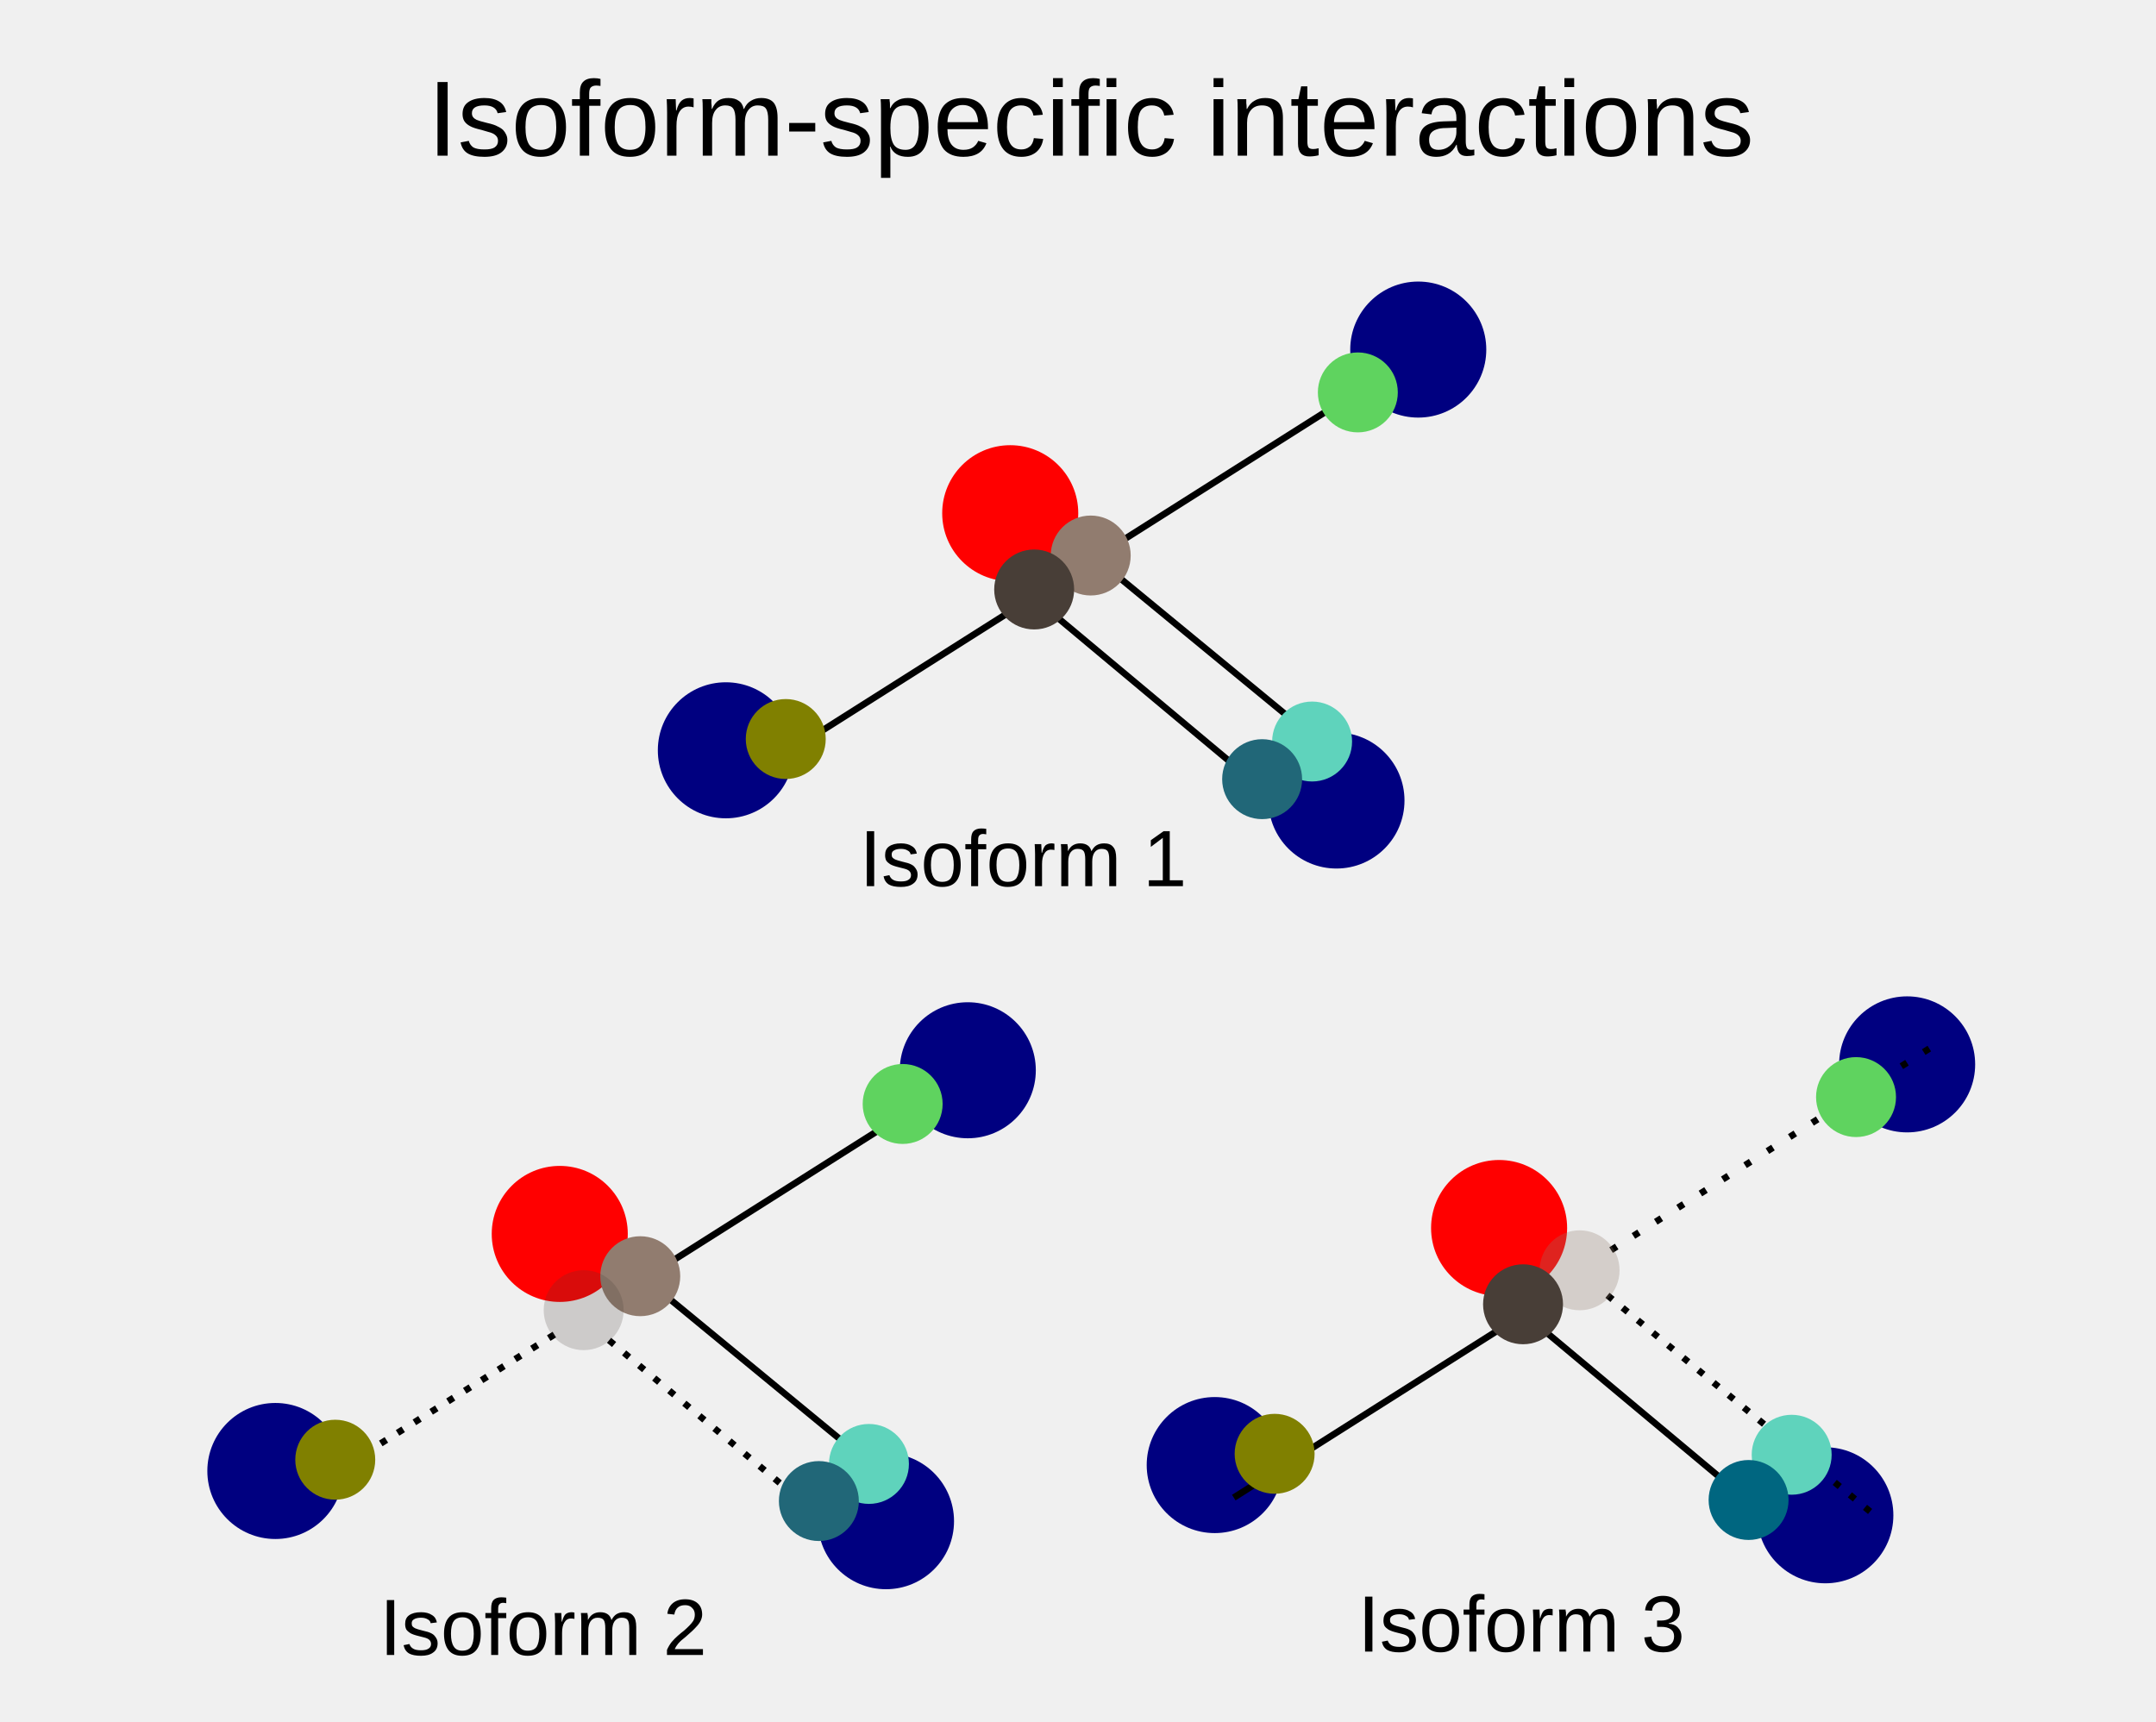
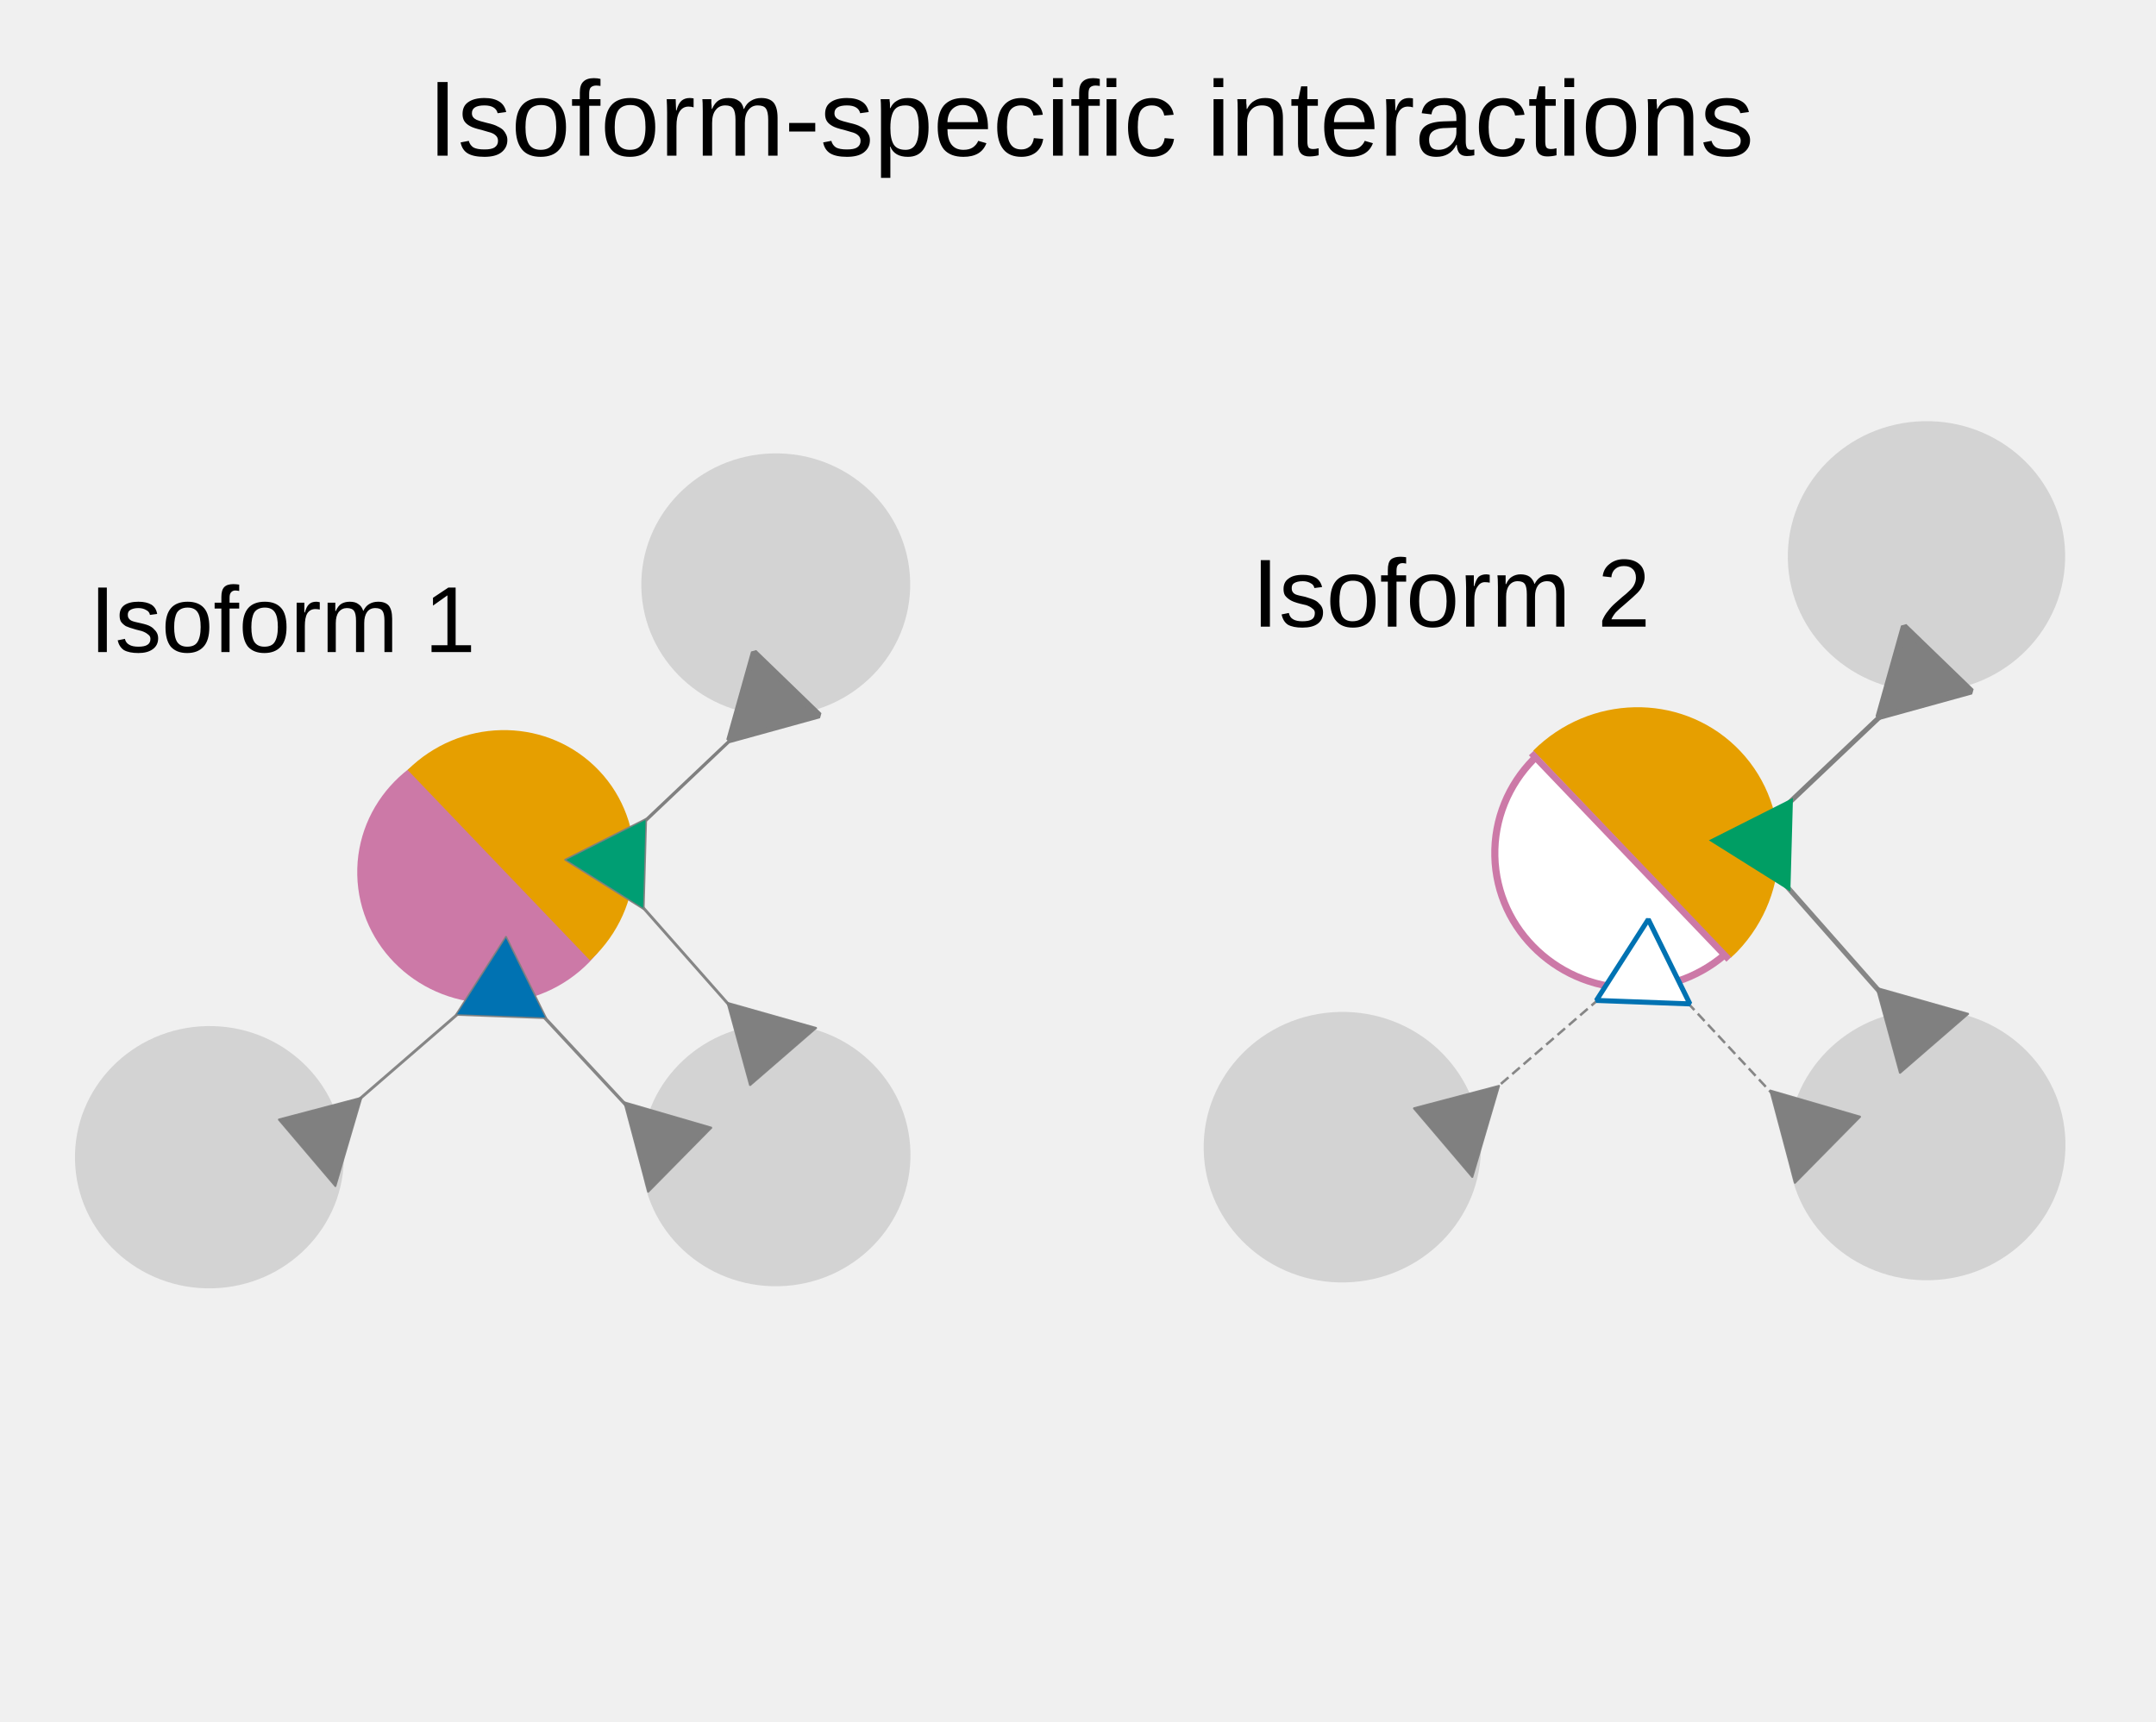
<svg xmlns="http://www.w3.org/2000/svg" width="86.461mm" height="69.039mm" viewBox="0 0 86.461 69.039" version="1.1" id="svg1231">
  <defs id="defs1225" />
  <g id="layer1" transform="translate(-72.9973,-172.0496)">
    <flowRoot xml:space="preserve" id="flowRoot2140" style="font-style:normal;font-weight:normal;font-size:8px;line-height:1.25;font-family:sans-serif;letter-spacing:0px;word-spacing:0px;fill:#000000;fill-opacity:1;stroke:none" transform="scale(0.2645833)">
      <flowRegion id="flowRegion2142">
        <rect id="rect2144" width="405.714" height="400.714" x="214.286" y="571.805" />
      </flowRegion>
      <flowPara id="flowPara2146" />
    </flowRoot>
    <path style="fill:none;stroke:#000000;stroke-width:0.265px;stroke-linecap:butt;stroke-linejoin:miter;stroke-opacity:1" d="m 155.661,171.153 v 0" id="path23288" />
-     <path style="fill:none;stroke:#000000;stroke-width:0.265;stroke-linecap:butt;stroke-linejoin:miter;stroke-miterlimit:4;stroke-dasharray:0.265, 0.53;stroke-dashoffset:0;stroke-opacity:1" d="m 95.227,225.576 c -12.238,7.676 -12.238,7.676 -12.238,7.676 v 0 0" id="path748-4-3-8-3" />
-     <circle r="2.728" cy="231.047" cx="84.04" id="path67-2-7-1-5-5-5-4-2" style="fill:#000080;stroke-width:0.265" />
-     <circle r="1.603" cy="230.595" cx="86.442" id="circle5473-55-7-5" style="fill:#808000;fill-opacity:1;stroke-width:0.265" />
-     <text xml:space="preserve" style="font-style:normal;font-weight:normal;font-size:3.172px;line-height:1.25;font-family:sans-serif;letter-spacing:0px;word-spacing:0px;fill:#000000;fill-opacity:1;stroke:none;stroke-width:0.265" x="108.261" y="206.062" id="text6235" transform="scale(0.9926378,1.007417)">
-       <tspan id="tspan6233" x="108.261" y="206.062" style="font-style:normal;font-variant:normal;font-weight:normal;font-stretch:normal;font-family:Arial;-inkscape-font-specification:Arial;stroke-width:0.265">Isoform 1</tspan>
-     </text>
-     <path style="fill:none;stroke:#000000;stroke-width:0.265px;stroke-linecap:butt;stroke-linejoin:miter;stroke-opacity:1" d="m 115.974,195.015 c -13.007,8.238 -13.007,8.238 -13.007,8.238 v 0 0" id="path748-4-3-5" />
-     <path style="fill:none;stroke:#000000;stroke-width:0.265px;stroke-linecap:butt;stroke-linejoin:miter;stroke-opacity:1" d="m 115.974,195.015 c 13.007,-8.238 13.007,-8.238 13.007,-8.238" id="path752-5-0-2" />
-     <circle r="2.728" cy="186.07" cx="129.873" id="path67-2-7-1-5-8-2" style="fill:#000080;stroke-width:0.265" />
-     <circle r="2.728" cy="202.142" cx="102.106" id="path67-2-7-1-5-5-5-6" style="fill:#000080;stroke-width:0.265" />
-     <circle r="2.728" cy="192.633" cx="113.51" id="path67-2-7-1-5-6-4-9" style="fill:#ff0000;stroke-width:0.265" />
-     <circle r="2.728" cy="204.156" cx="126.593" id="path67-2-7-1-5-4-9-6" style="fill:#000080;stroke-width:0.265" />
-     <path id="path5467-9" d="m 115.974,193.642 c 10.839,8.924 10.839,8.924 10.839,8.924" style="fill:none;stroke:#000000;stroke-width:0.262;stroke-linecap:butt;stroke-linejoin:miter;stroke-miterlimit:4;stroke-dasharray:none;stroke-dashoffset:0;stroke-opacity:1" />
-     <path id="path5475-5" d="m 114.89,196.388 c 9.033,7.551 9.033,7.551 9.033,7.551" style="fill:none;stroke:#000000;stroke-width:0.262;stroke-linecap:butt;stroke-linejoin:miter;stroke-miterlimit:4;stroke-dasharray:none;stroke-dashoffset:0;stroke-opacity:1" />
-     <circle r="1.603" cy="194.33" cx="116.738" id="circle5473-5-8" style="fill:#917c6f;fill-opacity:1;stroke-width:0.265" />
-     <circle r="1.603" cy="201.69" cx="104.508" id="circle5473-55-2" style="fill:#808000;fill-opacity:1;stroke-width:0.265" />
-     <circle r="1.603" cy="195.692" cx="114.47" id="circle5473-75" style="fill:#483e37;fill-opacity:1;stroke-width:0.265" />
-     <circle r="1.603" cy="187.788" cx="127.45" id="circle5473-2-6-8-9" style="fill:#5fd35f;fill-opacity:1;stroke-width:0.265" />
-     <circle r="1.603" cy="201.79" cx="125.616" id="circle5473-1-5-8-2" style="fill:#5fd3bc;fill-opacity:1;stroke-width:0.265" />
-     <circle r="1.603" cy="203.3" cx="123.612" id="circle5473-6-5" style="fill:#216778;fill-opacity:1;stroke-width:0.265" />
-     <path style="fill:none;stroke:#000000;stroke-width:0.265px;stroke-linecap:butt;stroke-linejoin:miter;stroke-opacity:1" d="m 97.908,223.92 c 13.007,-8.238 13.007,-8.238 13.007,-8.238" id="path752-5-0-3-0" />
-     <circle r="2.728" cy="214.975" cx="111.808" id="path67-2-7-1-5-8-5-0" style="fill:#000080;stroke-width:0.265" />
-     <circle r="2.728" cy="221.539" cx="95.445" id="path67-2-7-1-5-6-4-0-5" style="fill:#ff0000;stroke-width:0.265" />
-     <circle r="2.728" cy="233.061" cx="108.528" id="path67-2-7-1-5-4-9-3-6" style="fill:#000080;stroke-width:0.265" />
-     <path id="path5467-6-9" d="m 97.908,222.547 c 10.839,8.924 10.839,8.924 10.839,8.924" style="fill:none;stroke:#000000;stroke-width:0.262;stroke-linecap:butt;stroke-linejoin:miter;stroke-miterlimit:4;stroke-dasharray:none;stroke-dashoffset:0;stroke-opacity:1" />
-     <path id="path5475-7-2" d="m 97.422,225.806 c 9.033,7.551 9.033,7.551 9.033,7.551" style="fill:none;stroke:#000000;stroke-width:0.262;stroke-linecap:butt;stroke-linejoin:miter;stroke-miterlimit:4;stroke-dasharray:0.262, 0.525;stroke-dashoffset:0;stroke-opacity:1" />
-     <circle r="1.603" cy="223.235" cx="98.673" id="circle5473-5-6-7" style="fill:#917c6f;fill-opacity:1;stroke-width:0.265" />
-     <circle r="1.603" cy="224.597" cx="96.404" id="circle5473-7-3" style="fill:#483e37;fill-opacity:0.205;stroke-width:0.265" />
-     <circle r="1.603" cy="216.327" cx="109.196" id="circle5473-2-6-1-1" style="fill:#5fd35f;fill-opacity:1;stroke-width:0.265" />
-     <circle r="1.603" cy="230.764" cx="107.844" id="circle5473-1-5-1-2" style="fill:#5fd3bc;fill-opacity:1;stroke-width:0.265" />
-     <circle r="1.603" cy="232.253" cx="105.836" id="circle5473-6-6-4" style="fill:#216778;fill-opacity:1;stroke-width:0.265" />
-     <circle r="2.728" cy="214.739" cx="149.478" id="path67-2-7-1-5-8-57-2" style="fill:#000080;stroke-width:0.265" />
-     <circle r="2.728" cy="230.81" cx="121.711" id="path67-2-7-1-5-5-5-46-2" style="fill:#000080;stroke-width:0.265" />
-     <circle r="2.728" cy="232.824" cx="146.198" id="path67-2-7-1-5-4-9-2-1" style="fill:#000080;stroke-width:0.265" />
-     <path style="fill:none;stroke:#000000;stroke-width:0.265;stroke-linecap:butt;stroke-linejoin:miter;stroke-miterlimit:4;stroke-dasharray:0.265, 0.795;stroke-dashoffset:0;stroke-opacity:1" d="m 137.606,222.187 c 13.007,-8.238 13.007,-8.238 13.007,-8.238" id="path752-5-0-9-7" />
-     <path style="fill:none;stroke:#000000;stroke-width:0.265px;stroke-linecap:butt;stroke-linejoin:miter;stroke-opacity:1" d="m 135.482,223.877 c -13.007,8.238 -13.007,8.238 -13.007,8.238 v 0 0" id="path748-4-3-1-2" />
-     <circle r="2.728" cy="221.302" cx="133.115" id="path67-2-7-1-5-6-4-7-0" style="fill:#ff0000;stroke-width:0.265" />
-     <path id="path5467-67-7" d="m 137.461,224.001 c 10.839,8.924 10.839,8.924 10.839,8.924" style="fill:none;stroke:#000000;stroke-width:0.262;stroke-linecap:butt;stroke-linejoin:miter;stroke-miterlimit:4;stroke-dasharray:0.262, 0.525;stroke-dashoffset:0;stroke-opacity:1" />
-     <path id="path5475-1-0" d="m 134.494,225.057 c 9.033,7.551 9.033,7.551 9.033,7.551" style="fill:none;stroke:#000000;stroke-width:0.262;stroke-linecap:butt;stroke-linejoin:miter;stroke-miterlimit:4;stroke-dasharray:none;stroke-dashoffset:0;stroke-opacity:1" />
-     <circle r="1.603" cy="222.998" cx="136.343" id="circle5473-5-2-5" style="fill:#917c6f;fill-opacity:0.286;stroke-width:0.265" />
-     <circle r="1.603" cy="216.051" cx="147.429" id="circle5473-2-6-7" style="fill:#5fd35f;fill-opacity:1;stroke-width:0.265" />
-     <circle r="1.603" cy="230.358" cx="124.113" id="circle5473-55-3-3" style="fill:#808000;fill-opacity:1;stroke-width:0.265" />
-     <circle r="1.603" cy="224.361" cx="134.075" id="circle5473-9-4" style="fill:#483e37;fill-opacity:1;stroke-width:0.265" />
-     <circle r="1.603" cy="230.396" cx="144.848" id="circle5473-1-5-6" style="fill:#5fd3bc;fill-opacity:1;stroke-width:0.265" />
-     <circle r="1.603" cy="232.21" cx="143.12" id="circle5473-6-2-6" style="fill:#006680;fill-opacity:1;stroke-width:0.265" />
-     <text xml:space="preserve" style="font-style:normal;font-weight:normal;font-size:3.172px;line-height:1.25;font-family:sans-serif;letter-spacing:0px;word-spacing:0px;fill:#000000;fill-opacity:1;stroke:none;stroke-width:0.265" x="88.872" y="236.671" id="text6235-8" transform="scale(0.9926378,1.007417)">
-       <tspan id="tspan6233-8" x="88.872" y="236.671" style="font-style:normal;font-variant:normal;font-weight:normal;font-stretch:normal;font-family:Arial;-inkscape-font-specification:Arial;stroke-width:0.265">Isoform 2</tspan>
-     </text>
-     <text xml:space="preserve" style="font-style:normal;font-weight:normal;font-size:3.172px;line-height:1.25;font-family:sans-serif;letter-spacing:0px;word-spacing:0px;fill:#000000;fill-opacity:1;stroke:none;stroke-width:0.265" x="128.39" y="236.536" id="text6235-88" transform="scale(0.9926378,1.007417)">
-       <tspan id="tspan6233-2" x="128.39" y="236.536" style="font-style:normal;font-variant:normal;font-weight:normal;font-stretch:normal;font-family:Arial;-inkscape-font-specification:Arial;stroke-width:0.265">Isoform 3</tspan>
-     </text>
    <text xml:space="preserve" style="font-style:normal;font-weight:normal;font-size:9.266px;line-height:1.25;font-family:sans-serif;letter-spacing:0px;word-spacing:0px;fill:#000000;fill-opacity:1;stroke:none;stroke-width:0.265" x="90.152" y="178.294" id="text6344">
      <tspan id="tspan6342" x="90.152" y="178.294" style="font-style:normal;font-variant:normal;font-weight:normal;font-stretch:normal;font-size:4.29px;font-family:Arial;-inkscape-font-specification:Arial;stroke-width:0.265">Isoform-specific interactions</tspan>
    </text>
+     <g id="g4229" transform="matrix(1.24553,0,0,1.24553,-19.32712,-46.16224)" style="stroke-width:0.803">
+       <text transform="scale(0.9927244,1.007329)" id="text6235-7" y="194.763" x="77.569" style="font-style:normal;font-weight:normal;font-size:3.007px;line-height:1.25;font-family:sans-serif;letter-spacing:0px;word-spacing:0px;fill:#000000;fill-opacity:1;stroke:none;stroke-width:0.182" xml:space="preserve">
+         <tspan style="font-style:normal;font-variant:normal;font-weight:normal;font-stretch:normal;font-family:Arial;-inkscape-font-specification:Arial;stroke-width:0.182" y="194.763" x="77.569" id="tspan6233-22">Isoform 1</tspan>
+       </text>
+       <text transform="scale(0.9927244,1.007329)" id="text6235-8-2" y="193.957" x="115.276" style="font-style:normal;font-weight:normal;font-size:3.101px;line-height:1.25;font-family:sans-serif;letter-spacing:0px;word-spacing:0px;fill:#000000;fill-opacity:1;stroke:none;stroke-width:0.188" xml:space="preserve">
+         <tspan style="font-style:normal;font-variant:normal;font-weight:normal;font-stretch:normal;font-family:Arial;-inkscape-font-specification:Arial;stroke-width:0.188" y="193.957" x="115.276" id="tspan6233-8-2">Isoform 2</tspan>
+       </text>
+       <ellipse transform="rotate(-1.311839)" ry="4.223" rx="4.329" style="display:inline;fill:#d3d3d3;fill-opacity:1;stroke:none;stroke-width:0.222;stroke-opacity:0.941" id="path67-2-7-1-5-5-5-5" cx="75.982" cy="214.255" />
+       <path transform="matrix(0.118531,0.1195815,-0.1195815,0.118531,85.8063,192.6598)" d="M 76.729,85.333 -7.251,54.444 61.49,-2.84 Z" id="path3840-2" style="display:inline;opacity:0;fill:#1e8000;fill-opacity:0.672;fill-rule:nonzero;stroke:#eb00d6;stroke-width:0.313;stroke-linejoin:bevel;stroke-miterlimit:4;stroke-dasharray:none;stroke-dashoffset:0;stroke-opacity:1" />
+       <path transform="matrix(0.118531,0.1195815,-0.1195815,0.118531,85.8063,192.6598)" d="M 75.406,84.01 -6.507,70.449 46.194,6.291 Z" id="path3844-4" style="display:inline;opacity:0;fill:#1e8000;fill-opacity:0.672;fill-rule:nonzero;stroke:#eb00d6;stroke-width:0.313;stroke-linejoin:bevel;stroke-miterlimit:4;stroke-dasharray:none;stroke-dashoffset:0;stroke-opacity:1" />
+       <ellipse transform="rotate(-1.311839)" ry="4.223" rx="4.329" style="display:inline;fill:#d3d3d3;fill-opacity:1;stroke-width:0.222" id="path67-2-7-1-5-5-5-0-1-2" cx="94.634" cy="196.236" />
+       <ellipse transform="rotate(-1.311839)" ry="4.223" rx="4.329" style="display:inline;fill:#d3d3d3;fill-opacity:1;stroke:none;stroke-width:0.222;stroke-opacity:0.941" id="path67-2-7-1-5-5-5-0-1-9-8" cx="94.222" cy="214.605" />
+       <ellipse transform="rotate(-1.311839)" ry="4.223" rx="4.329" style="display:inline;fill:#cc79a7;fill-opacity:1;stroke-width:0.222" id="path67-2-7-1-5-5-5-0-2" cx="85.278" cy="205.283" />
+       <path id="path67-2-7-1-5-5-5-0-6-4" d="m 87.249,199.99 5.872,6.132 a 4.25,4.357 48.721 0 0 0.203,-0.192 4.25,4.357 48.721 0 0 -0.065,-6.073 4.25,4.357 48.721 0 0 -6.011,0.133 z" style="display:inline;fill:#e69f00;fill-opacity:1;stroke-width:0.223" />
+       <path id="path4021-20-8-1-5-2" d="m 90.293,206.611 -5.02,4.345" style="display:inline;fill:#808080;fill-opacity:1;stroke:#808080;stroke-width:0.093;stroke-linecap:butt;stroke-linejoin:miter;stroke-miterlimit:4;stroke-dasharray:none;stroke-opacity:0.941" />
+       <path id="path4021-20-8-1-6-1" d="m 94.721,211.257 -4.443,-4.775" style="display:inline;fill:#808080;fill-opacity:1;stroke:#808080;stroke-width:0.106;stroke-linecap:butt;stroke-linejoin:miter;stroke-miterlimit:4;stroke-dasharray:none;stroke-opacity:0.941" />
+       <path transform="matrix(0.1580125,0.0065755,-0.01072669,0.1614397,83.4923,174.1405)" d="m 66.098,206.959 -18.473,0.082 9.165,-16.04 z" id="path3850-0-4-9-9-3-4-6-1-6-6-60" style="display:inline;opacity:1;fill:#0072b2;fill-opacity:1;fill-rule:nonzero;stroke:#808080;stroke-width:0.313;stroke-linejoin:bevel;stroke-miterlimit:4;stroke-dasharray:none;stroke-dashoffset:0;stroke-opacity:0.941" />
+       <path transform="matrix(0.1115374,-0.1121187,0.1118439,0.1169135,66.52131,194.72)" d="m 66.098,206.959 -18.473,0.082 9.165,-16.04 z" id="path3850-0-4-9-9-3-4-6-1-6-6-6-6" style="display:inline;opacity:1;fill:#808080;fill-opacity:1;fill-rule:nonzero;stroke:#808080;stroke-width:0.313;stroke-linejoin:bevel;stroke-miterlimit:4;stroke-dasharray:none;stroke-dashoffset:0;stroke-opacity:0.941" />
+       <path transform="matrix(-0.1000138,-0.1165801,-0.1096607,0.1122422,112.3954,195.7182)" d="m 66.098,206.959 -18.473,0.082 9.165,-16.04 z" id="path3850-0-4-9-9-3-4-6-1-6-6-6-7-5" style="display:inline;opacity:1;fill:#808080;fill-opacity:1;fill-rule:nonzero;stroke:#808080;stroke-width:0.313;stroke-linejoin:bevel;stroke-miterlimit:4;stroke-dasharray:none;stroke-dashoffset:0;stroke-opacity:0.941" />
+       <path id="path4021-20-8-1-5-2-7" d="m 93.571,202.993 4.392,4.978" style="display:inline;fill:#808080;fill-opacity:1;stroke:#808080;stroke-width:0.093;stroke-linecap:butt;stroke-linejoin:miter;stroke-miterlimit:4;stroke-dasharray:none;stroke-opacity:0.941" />
+       <path id="path4021-20-8-1-6-1-0" d="m 98.176,198.521 -4.733,4.488" style="display:inline;fill:#808080;fill-opacity:1;stroke:#808080;stroke-width:0.106;stroke-linecap:butt;stroke-linejoin:miter;stroke-miterlimit:4;stroke-dasharray:none;stroke-opacity:1" />
+       <path transform="matrix(0.00507752,-0.1580678,0.1615341,0.00919604,61.16696,210.101)" d="m 66.098,206.959 -18.473,0.082 9.165,-16.04 z" id="path3850-0-4-9-9-3-4-6-1-6-6-60-2" style="display:inline;opacity:1;fill:#009e73;fill-opacity:1;fill-rule:nonzero;stroke:#808080;stroke-width:0.313;stroke-linejoin:bevel;stroke-miterlimit:4;stroke-dasharray:none;stroke-dashoffset:0;stroke-opacity:0.941" />
+       <path transform="matrix(-0.1131708,-0.1104697,0.1158481,-0.112947,81.90627,226.8761)" d="m 66.098,206.959 -18.473,0.082 9.165,-16.04 z" id="path3850-0-4-9-9-3-4-6-1-6-6-6-6-3" style="display:inline;opacity:1;fill:#808080;fill-opacity:1;fill-rule:nonzero;stroke:#808080;stroke-width:1.231;stroke-linejoin:bevel;stroke-miterlimit:4;stroke-dasharray:none;stroke-dashoffset:0;stroke-opacity:1" />
+       <path transform="matrix(-0.1156269,0.1011143,0.1132766,0.108592,82.46968,180.9947)" d="m 66.098,206.959 -18.473,0.082 9.165,-16.04 z" id="path3850-0-4-9-9-3-4-6-1-6-6-6-7-5-0" style="display:inline;opacity:1;fill:#808080;fill-opacity:1;fill-rule:nonzero;stroke:#808080;stroke-width:0.313;stroke-linejoin:bevel;stroke-miterlimit:4;stroke-dasharray:none;stroke-dashoffset:0;stroke-opacity:0.941" />
+       <ellipse transform="rotate(-1.311839)" ry="4.356" rx="4.465" style="display:inline;fill:#d3d3d3;fill-opacity:1;stroke:none;stroke-width:0.229;stroke-opacity:0.941" id="path67-2-7-1-5-5-5-5-0" cx="112.457" cy="214.767" />
+       <path transform="matrix(0.1222636,0.1233472,-0.1233472,0.1222636,122.4384,191.713)" d="M 76.729,85.333 -7.251,54.444 61.49,-2.84 Z" id="path3840-2-1" style="display:inline;opacity:0;fill:#1e8000;fill-opacity:0.672;fill-rule:nonzero;stroke:#eb00d6;stroke-width:0.313;stroke-linejoin:bevel;stroke-miterlimit:4;stroke-dasharray:none;stroke-dashoffset:0;stroke-opacity:1" />
+       <path transform="matrix(0.1222636,0.1233472,-0.1233472,0.1222636,122.4384,191.713)" d="M 75.406,84.01 -6.507,70.449 46.194,6.291 Z" id="path3844-4-2" style="display:inline;opacity:0;fill:#1e8000;fill-opacity:0.672;fill-rule:nonzero;stroke:#eb00d6;stroke-width:0.313;stroke-linejoin:bevel;stroke-miterlimit:4;stroke-dasharray:none;stroke-dashoffset:0;stroke-opacity:1" />
+       <ellipse transform="rotate(-1.311839)" ry="4.356" rx="4.465" style="display:inline;fill:#d3d3d3;fill-opacity:1;stroke-width:0.229" id="path67-2-7-1-5-5-5-0-1-2-1" cx="131.695" cy="196.18" />
+       <ellipse transform="rotate(-1.311839)" ry="4.356" rx="4.465" style="display:inline;fill:#d3d3d3;fill-opacity:1;stroke:none;stroke-width:0.229;stroke-opacity:0.941" id="path67-2-7-1-5-5-5-0-1-9-8-2" cx="131.271" cy="215.128" />
+       <ellipse transform="rotate(-1.311839)" ry="4.356" rx="4.465" style="display:inline;fill:#ffffff;fill-opacity:1;stroke:#cc79a7;stroke-width:0.229;stroke-opacity:1" id="path67-2-7-1-5-5-5-0-2-6" cx="122.045" cy="205.512" />
+       <path id="path67-2-7-1-5-5-5-0-6-4-1" d="m 123.49,199.366 6.357,6.674 a 4.614,4.729 42.346 0 0 0.22,-0.209 4.614,4.729 42.346 0 0 -0.07,-6.61 4.614,4.729 42.346 0 0 -6.506,0.145 z" style="display:inline;fill:#e69f00;fill-opacity:1;stroke-width:0.23" />
+       <path id="path4021-20-8-1-5-2-6" d="m 127.066,206.103 -5.178,4.481" style="display:inline;fill:#808080;fill-opacity:1;stroke:#808080;stroke-width:0.08;stroke-linecap:butt;stroke-linejoin:miter;stroke-miterlimit:4;stroke-dasharray:0.321, 0.161;stroke-dashoffset:0;stroke-opacity:0.941" />
+       <path id="path4021-20-8-1-6-1-7" d="m 131.634,210.896 -4.583,-4.925" style="display:inline;fill:#808080;fill-opacity:1;stroke:#808080;stroke-width:0.08;stroke-linecap:butt;stroke-linejoin:miter;stroke-miterlimit:4;stroke-dasharray:0.321, 0.161;stroke-dashoffset:0;stroke-opacity:0.941" />
+       <path transform="matrix(0.1629884,0.00678256,-0.01106447,0.1665235,120.0516,172.6107)" d="m 66.098,206.959 -18.473,0.082 9.165,-16.04 z" id="path3850-0-4-9-9-3-4-6-1-6-6-60-6" style="display:inline;opacity:1;fill:#ffffff;fill-opacity:1;fill-rule:nonzero;stroke:#0072b2;stroke-width:0.973;stroke-linejoin:bevel;stroke-miterlimit:4;stroke-dasharray:none;stroke-dashoffset:0;stroke-opacity:1" />
+       <path transform="matrix(0.1150498,-0.1156494,0.1153659,0.1205951,102.5461,193.8381)" d="m 66.098,206.959 -18.473,0.082 9.165,-16.04 z" id="path3850-0-4-9-9-3-4-6-1-6-6-6-6-7" style="display:inline;opacity:1;fill:#808080;fill-opacity:1;fill-rule:nonzero;stroke:#808080;stroke-width:0.313;stroke-linejoin:bevel;stroke-miterlimit:4;stroke-dasharray:none;stroke-dashoffset:0;stroke-opacity:0.941" />
+       <path transform="matrix(-0.1031633,-0.1202512,-0.113114,0.1157767,149.8648,194.8678)" d="m 66.098,206.959 -18.473,0.082 9.165,-16.04 z" id="path3850-0-4-9-9-3-4-6-1-6-6-6-7-5-07" style="display:inline;opacity:1;fill:#808080;fill-opacity:1;fill-rule:nonzero;stroke:#808080;stroke-width:0.313;stroke-linejoin:bevel;stroke-miterlimit:4;stroke-dasharray:none;stroke-dashoffset:0;stroke-opacity:0.941" />
+       <path id="path4021-20-8-1-5-2-7-9" d="m 130.448,202.372 4.53,5.135" style="display:inline;fill:#808080;fill-opacity:1;stroke:#808080;stroke-width:0.161;stroke-linecap:butt;stroke-linejoin:miter;stroke-miterlimit:4;stroke-dasharray:none;stroke-opacity:0.941" />
+       <path id="path4021-20-8-1-6-1-0-9" d="m 135.197,197.759 -4.882,4.629" style="display:inline;fill:#808080;fill-opacity:1;stroke:#808080;stroke-width:0.161;stroke-linecap:butt;stroke-linejoin:miter;stroke-miterlimit:4;stroke-dasharray:none;stroke-opacity:1" />
+       <path transform="matrix(0.00523741,-0.1630454,0.1666209,0.00948563,97.02316,209.7035)" d="m 66.098,206.959 -18.473,0.082 9.165,-16.04 z" id="path3850-0-4-9-9-3-4-6-1-6-6-60-2-5" style="display:inline;opacity:1;fill:#009e64;fill-opacity:1;fill-rule:nonzero;stroke:none;stroke-width:0.313;stroke-linejoin:bevel;stroke-miterlimit:4;stroke-dasharray:none;stroke-dashoffset:0;stroke-opacity:0.941" />
+       <path transform="matrix(-0.1167346,-0.1139485,0.1194962,-0.1165038,118.4156,227.0069)" d="m 66.098,206.959 -18.473,0.082 9.165,-16.04 z" id="path3850-0-4-9-9-3-4-6-1-6-6-6-6-3-3" style="display:inline;opacity:1;fill:#808080;fill-opacity:1;fill-rule:nonzero;stroke:#808080;stroke-width:1.231;stroke-linejoin:bevel;stroke-miterlimit:4;stroke-dasharray:none;stroke-dashoffset:0;stroke-opacity:1" />
+       <path transform="matrix(-0.119268,0.1042985,0.1168437,0.1120116,118.9967,179.6807)" d="m 66.098,206.959 -18.473,0.082 9.165,-16.04 z" id="path3850-0-4-9-9-3-4-6-1-6-6-6-7-5-0-7" style="display:inline;opacity:1;fill:#808080;fill-opacity:1;fill-rule:nonzero;stroke:#808080;stroke-width:0.313;stroke-linejoin:bevel;stroke-miterlimit:4;stroke-dasharray:none;stroke-dashoffset:0;stroke-opacity:0.941" />
+       <path id="path28377" d="m 123.428,199.445 6.36,6.646" style="fill:none;stroke:#cc79a7;stroke-width:0.212px;stroke-linecap:butt;stroke-linejoin:miter;stroke-opacity:1" />
+     </g>
  </g>
</svg>
